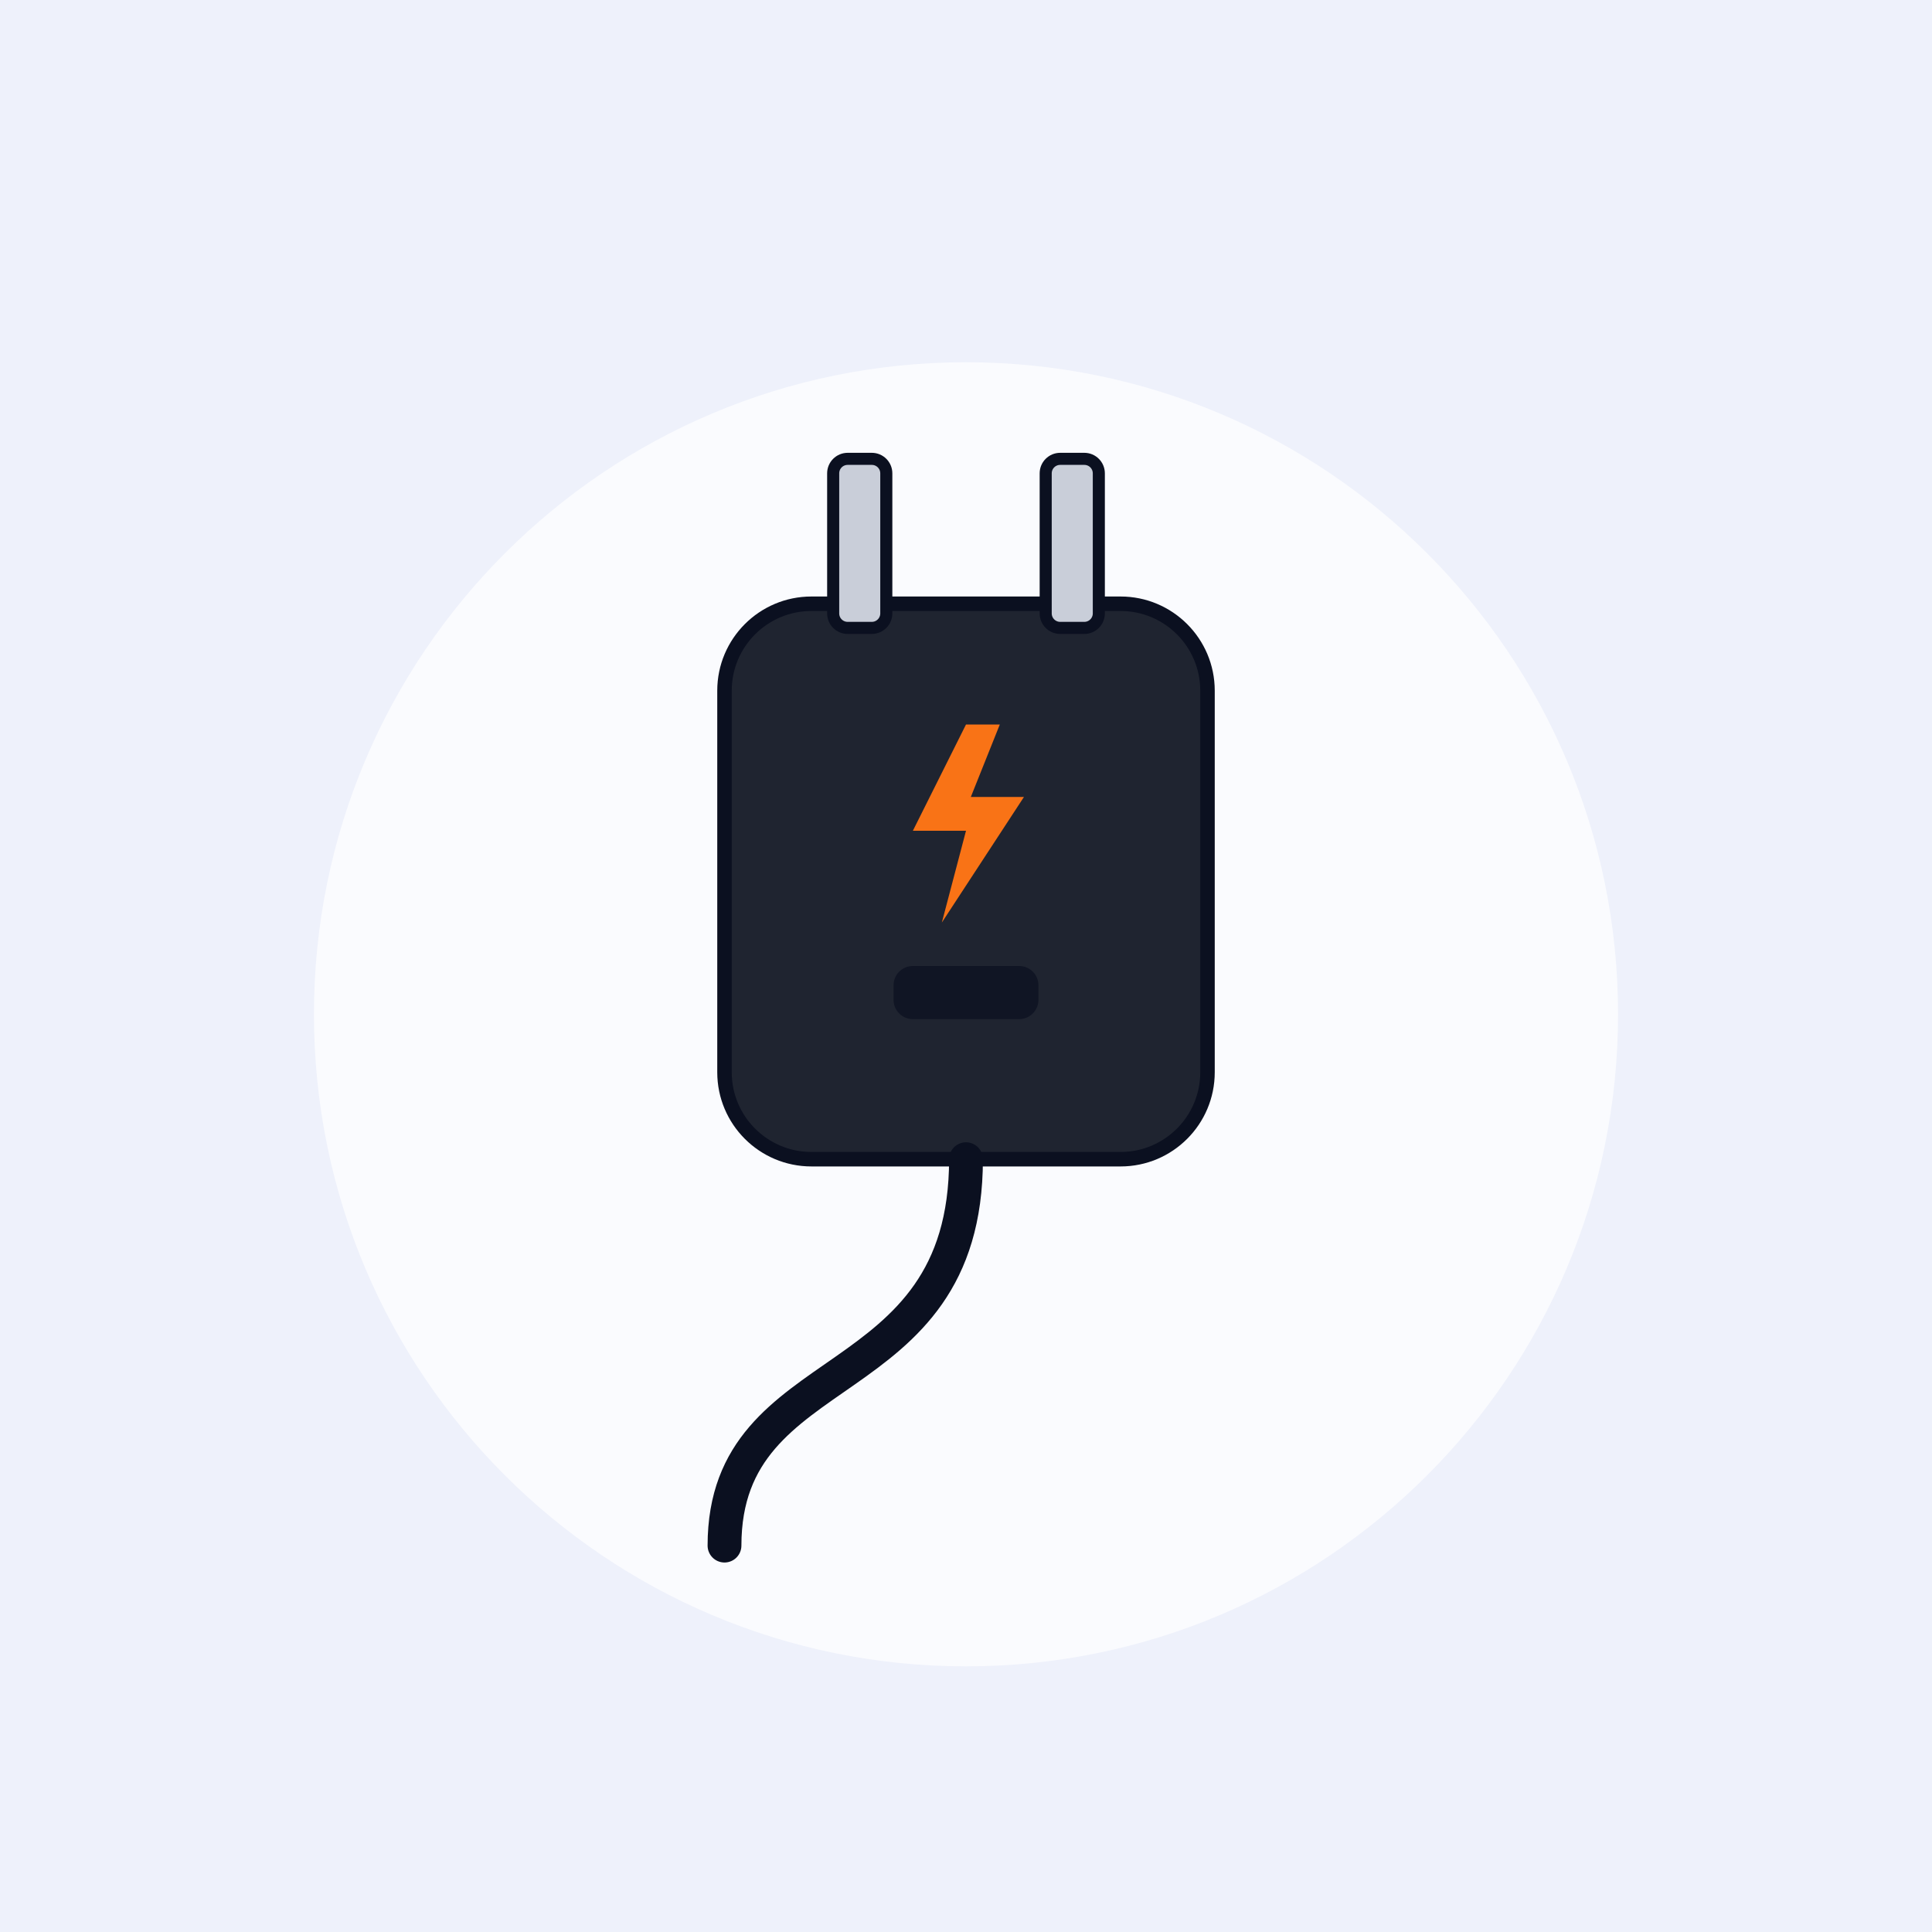
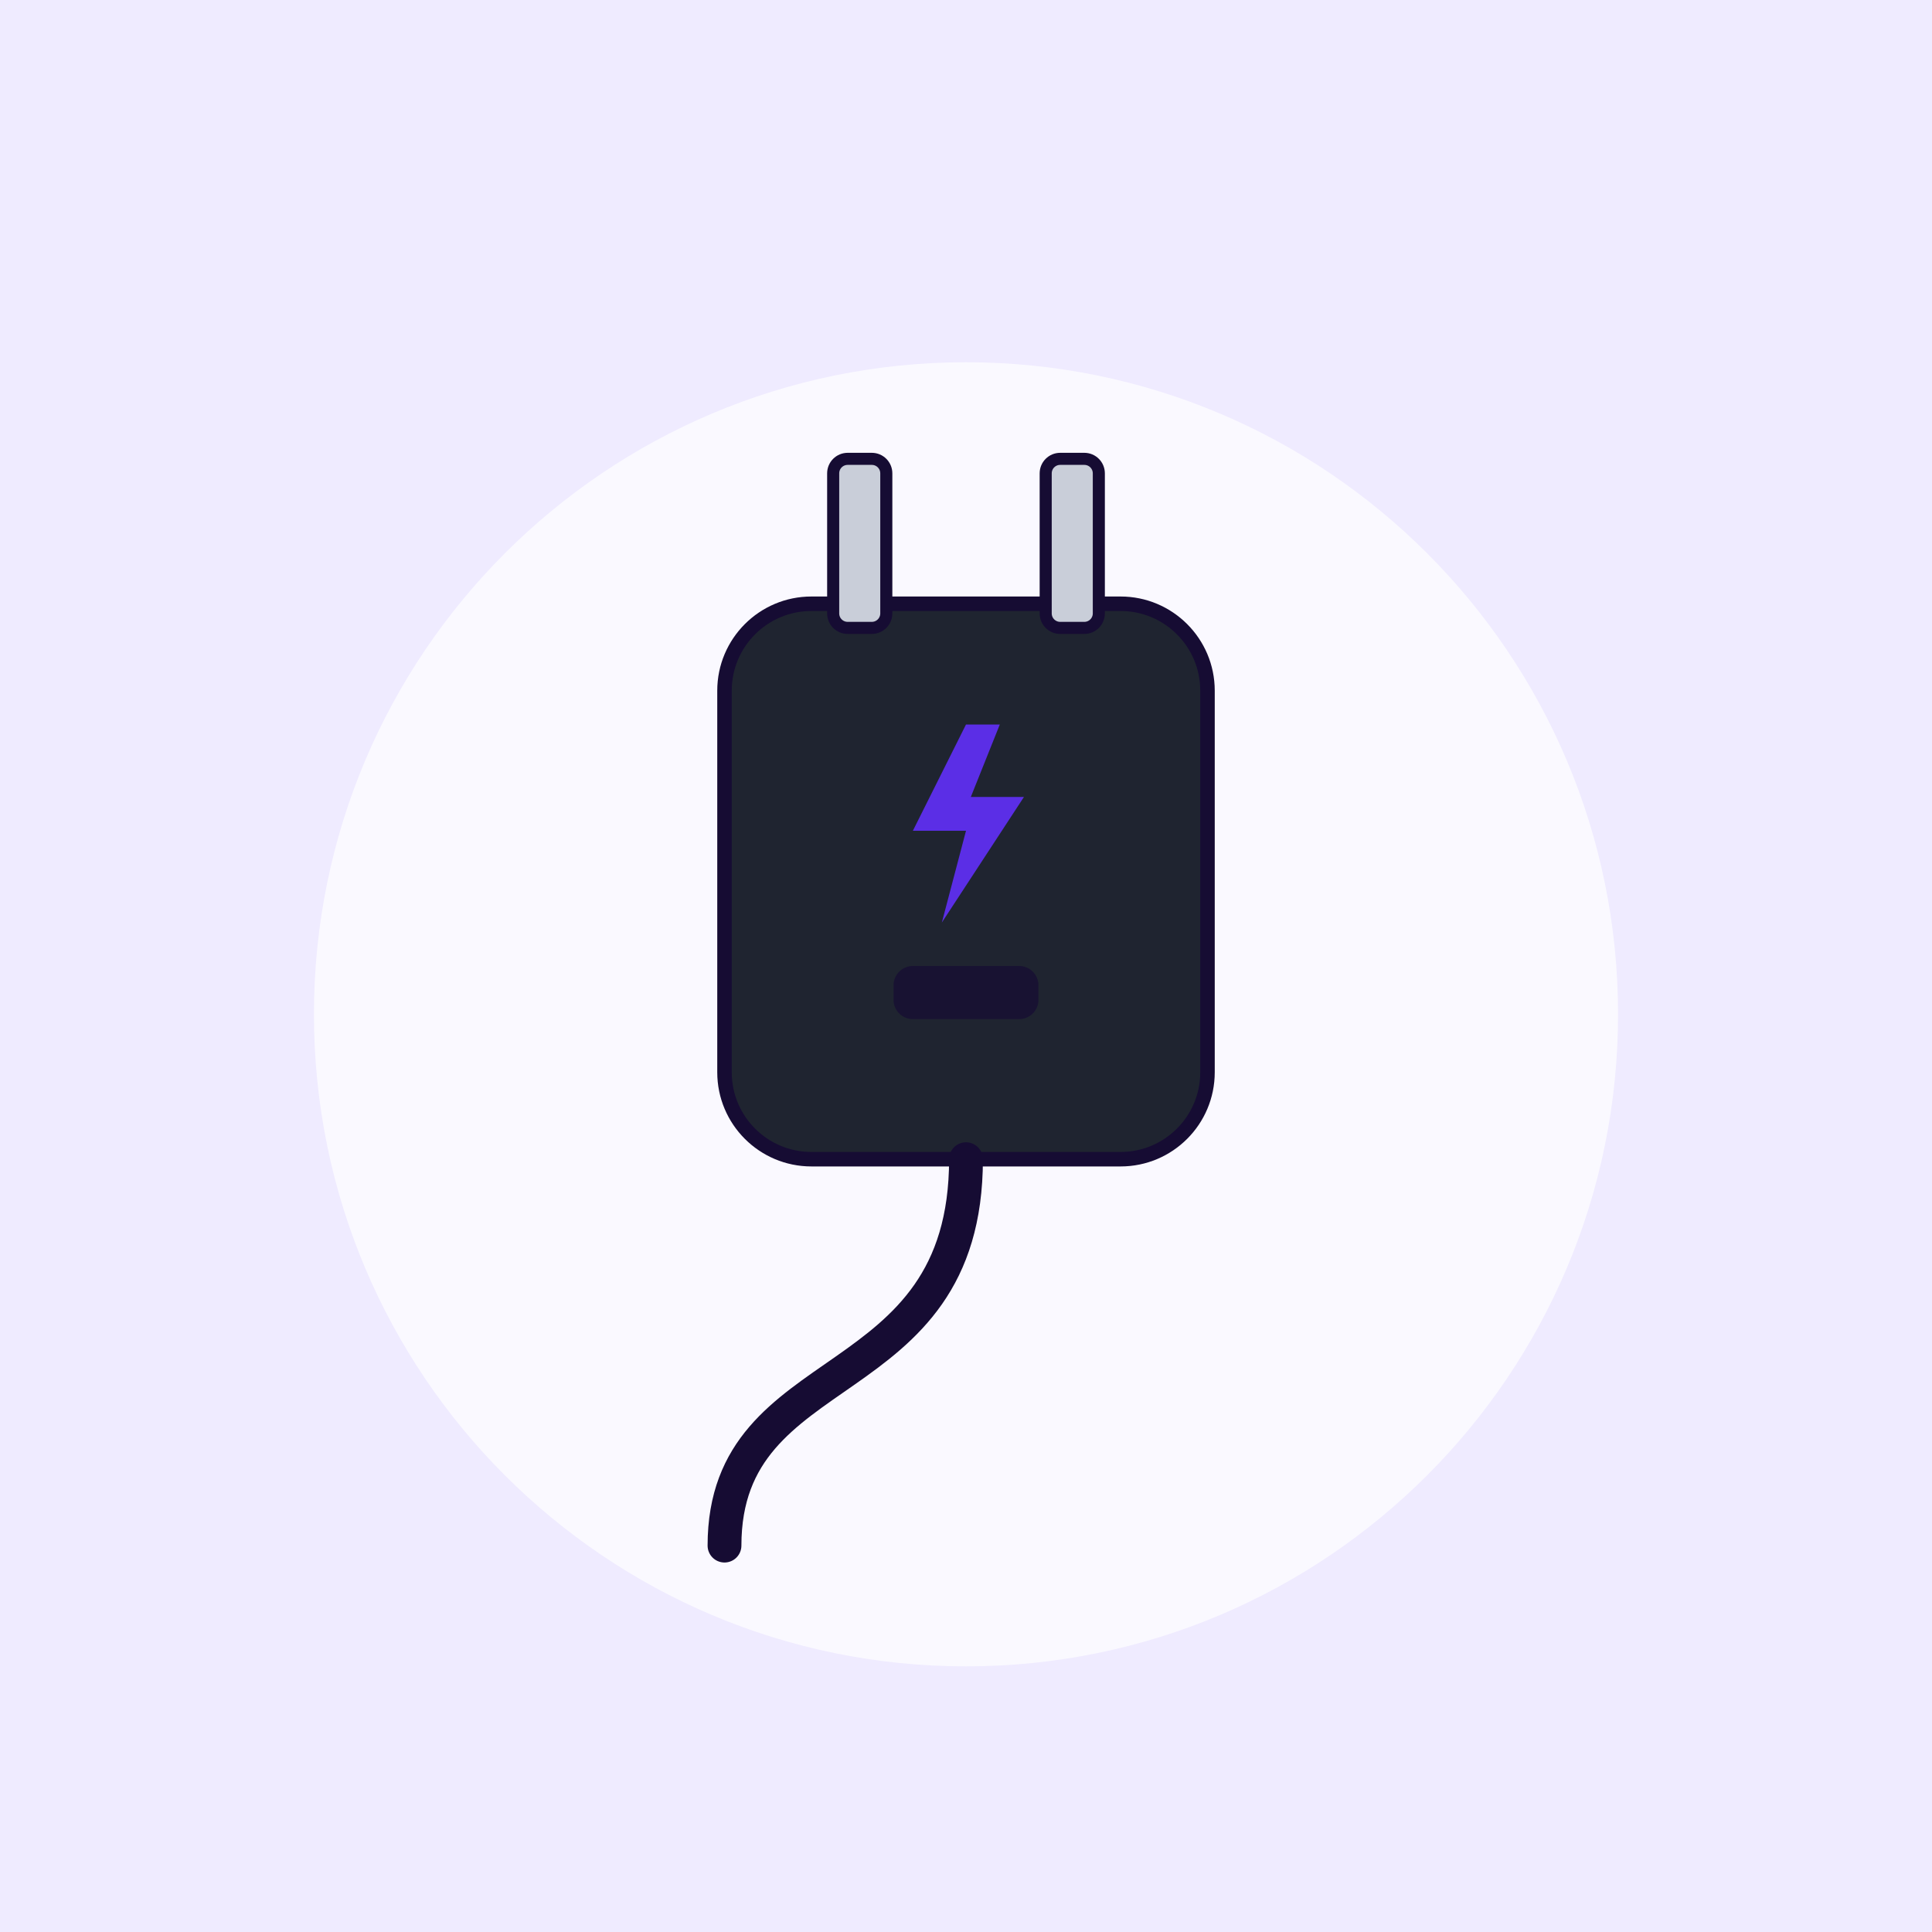
<svg xmlns="http://www.w3.org/2000/svg" viewBox="0 0 800 800" role="img">
-   <rect width="800" height="800" fill="#eef1fb" />
+   <rect width="800" height="800" fill="#efebff" />
  <circle cx="400" cy="420" r="270" fill="#ffffff" opacity=".7" />
-   <rect x="300" y="250" width="200" height="230" rx="36" fill="#1f2430" stroke="#0b1020" stroke-width="6" />
-   <rect x="345" y="190" width="22" height="70" rx="6" fill="#c9ced9" stroke="#0b1020" stroke-width="5" />
-   <rect x="433" y="190" width="22" height="70" rx="6" fill="#c9ced9" stroke="#0b1020" stroke-width="5" />
-   <rect x="370" y="400" width="60" height="22" rx="8" fill="#0b1020" opacity=".75" />
-   <path d="M400 300 l-22 44 h22 l-10 38 l34 -52 h-22 l12 -30z" fill="#f97316" />
-   <path d="M400 480 C400 580 300 560 300 640" fill="none" stroke="#0b1020" stroke-width="14" stroke-linecap="round" />
+   <rect x="300" y="250" width="200" height="230" rx="36" fill="#1f2430" stroke="#160c33" stroke-width="6" />
+   <rect x="345" y="190" width="22" height="70" rx="6" fill="#c9ced9" stroke="#160c33" stroke-width="5" />
+   <rect x="433" y="190" width="22" height="70" rx="6" fill="#c9ced9" stroke="#160c33" stroke-width="5" />
+   <rect x="370" y="400" width="60" height="22" rx="8" fill="#160c33" opacity=".75" />
+   <path d="M400 300 l-22 44 h22 l-10 38 l34 -52 h-22 l12 -30z" fill="#5b2ee6" />
+   <path d="M400 480 C400 580 300 560 300 640" fill="none" stroke="#160c33" stroke-width="14" stroke-linecap="round" />
</svg>
